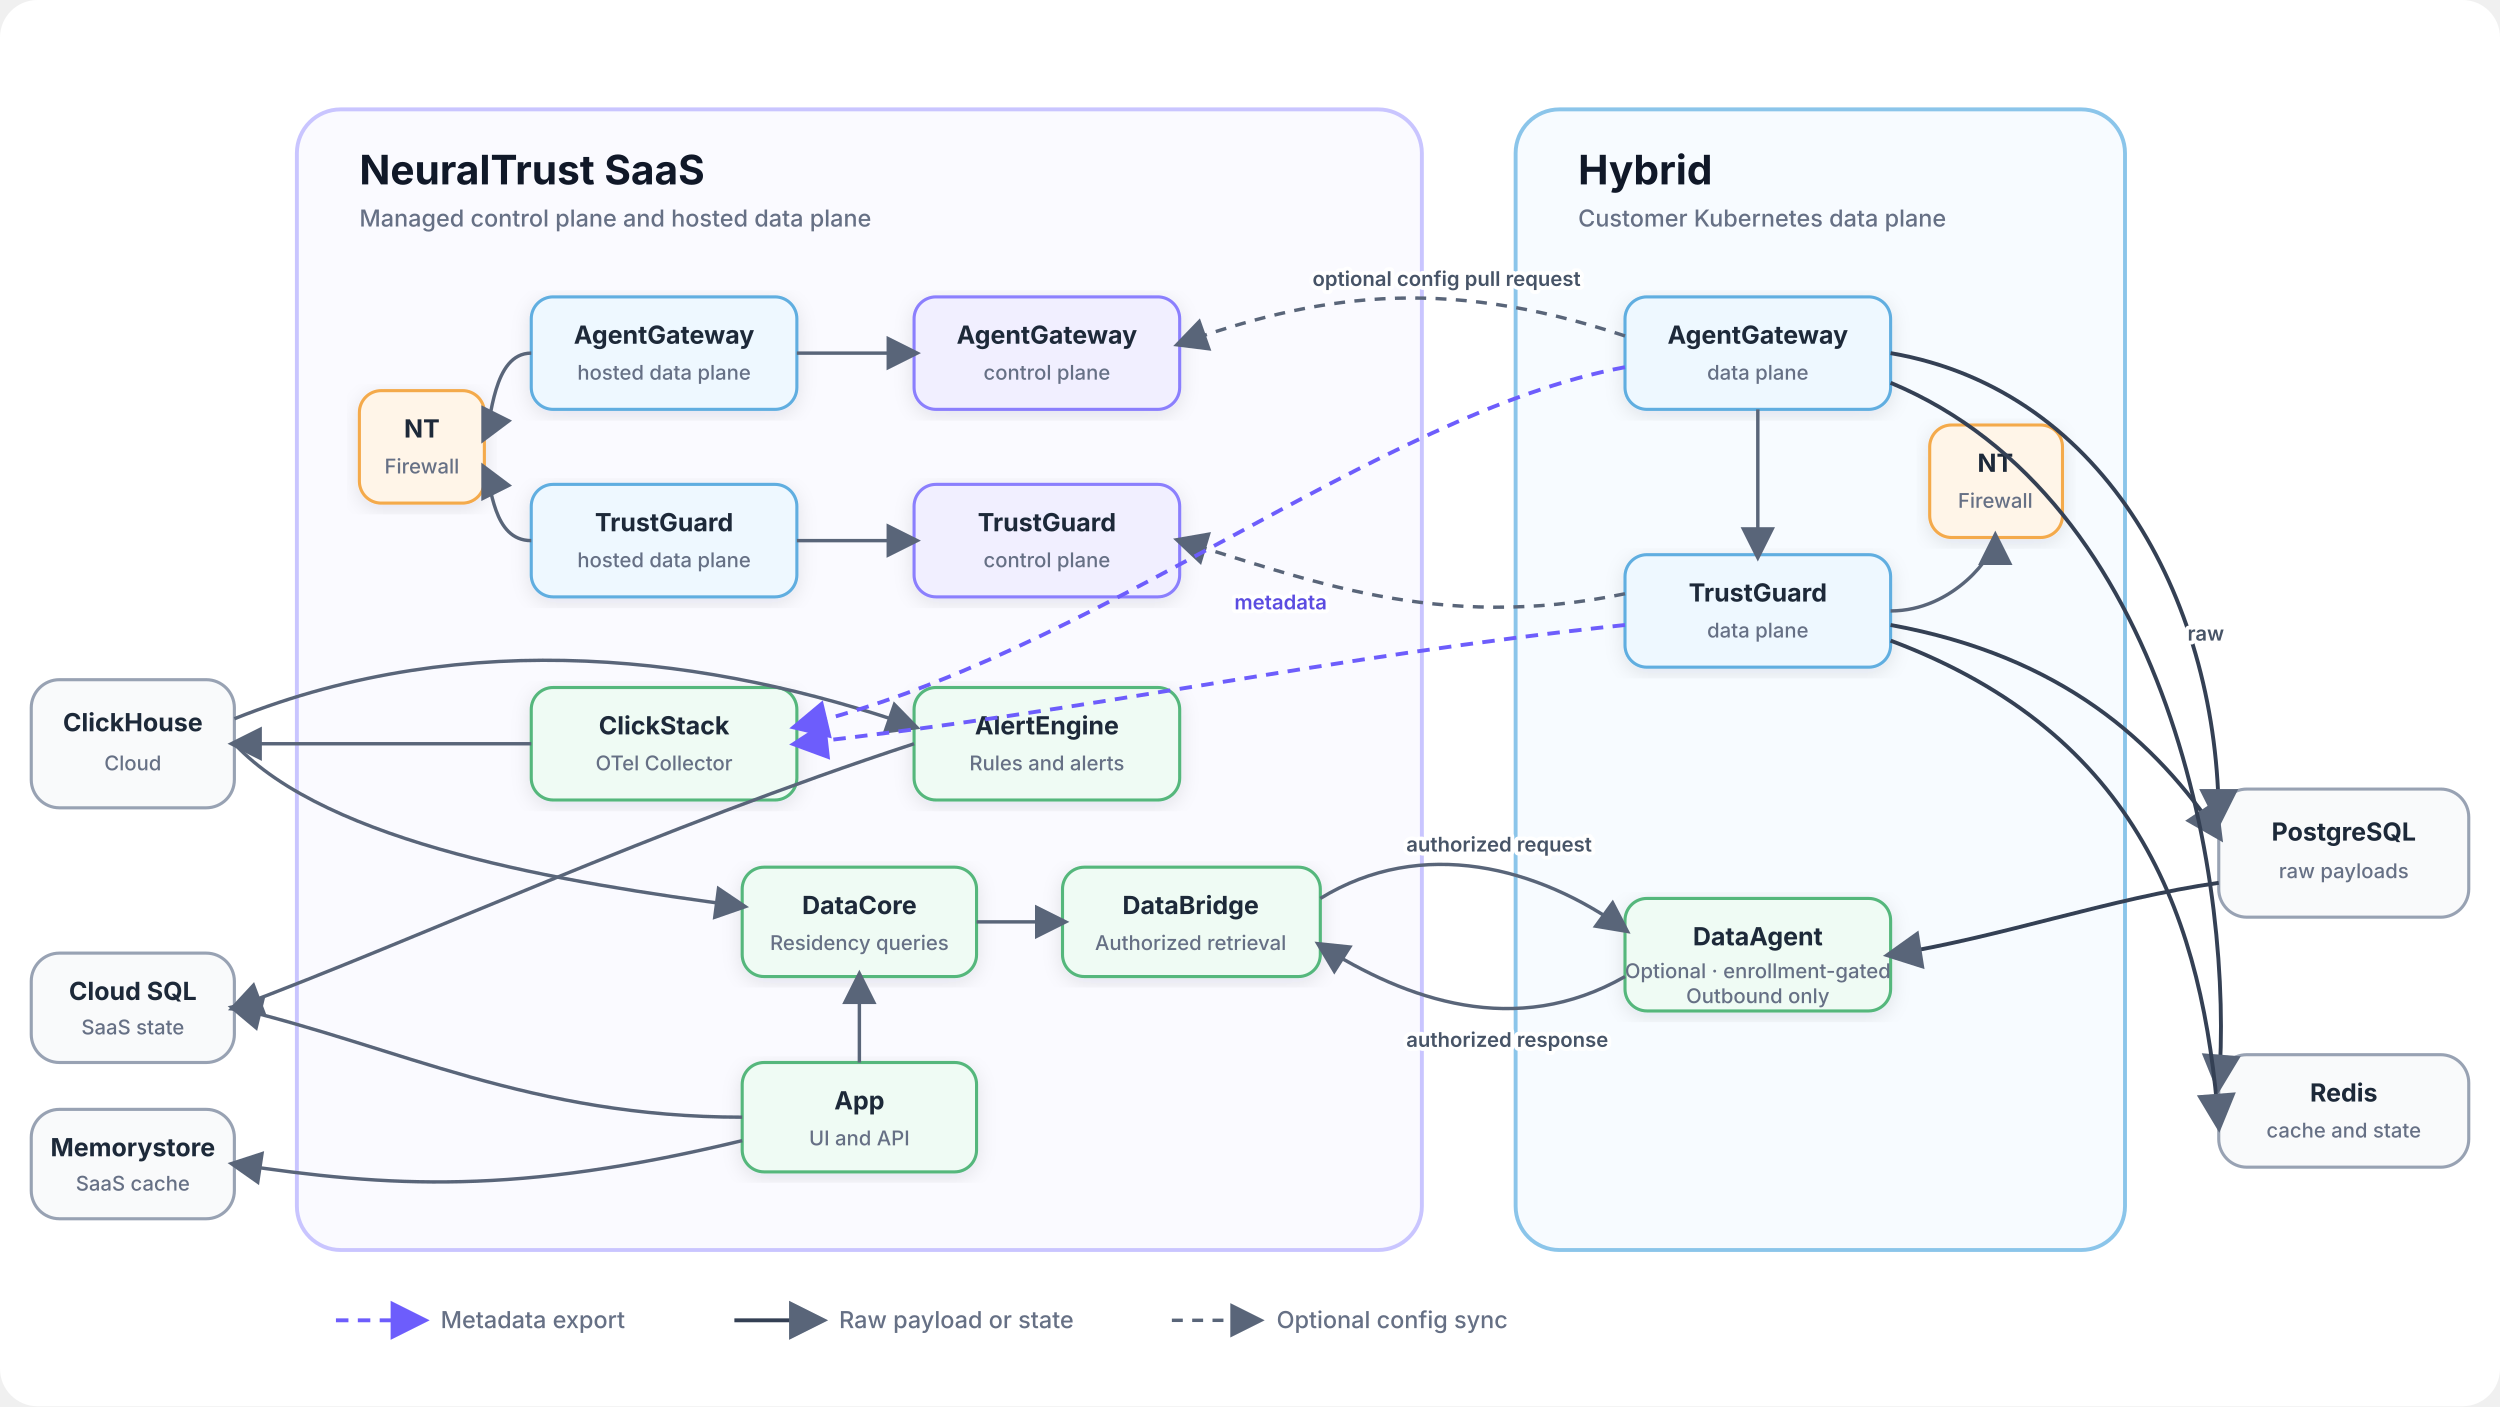
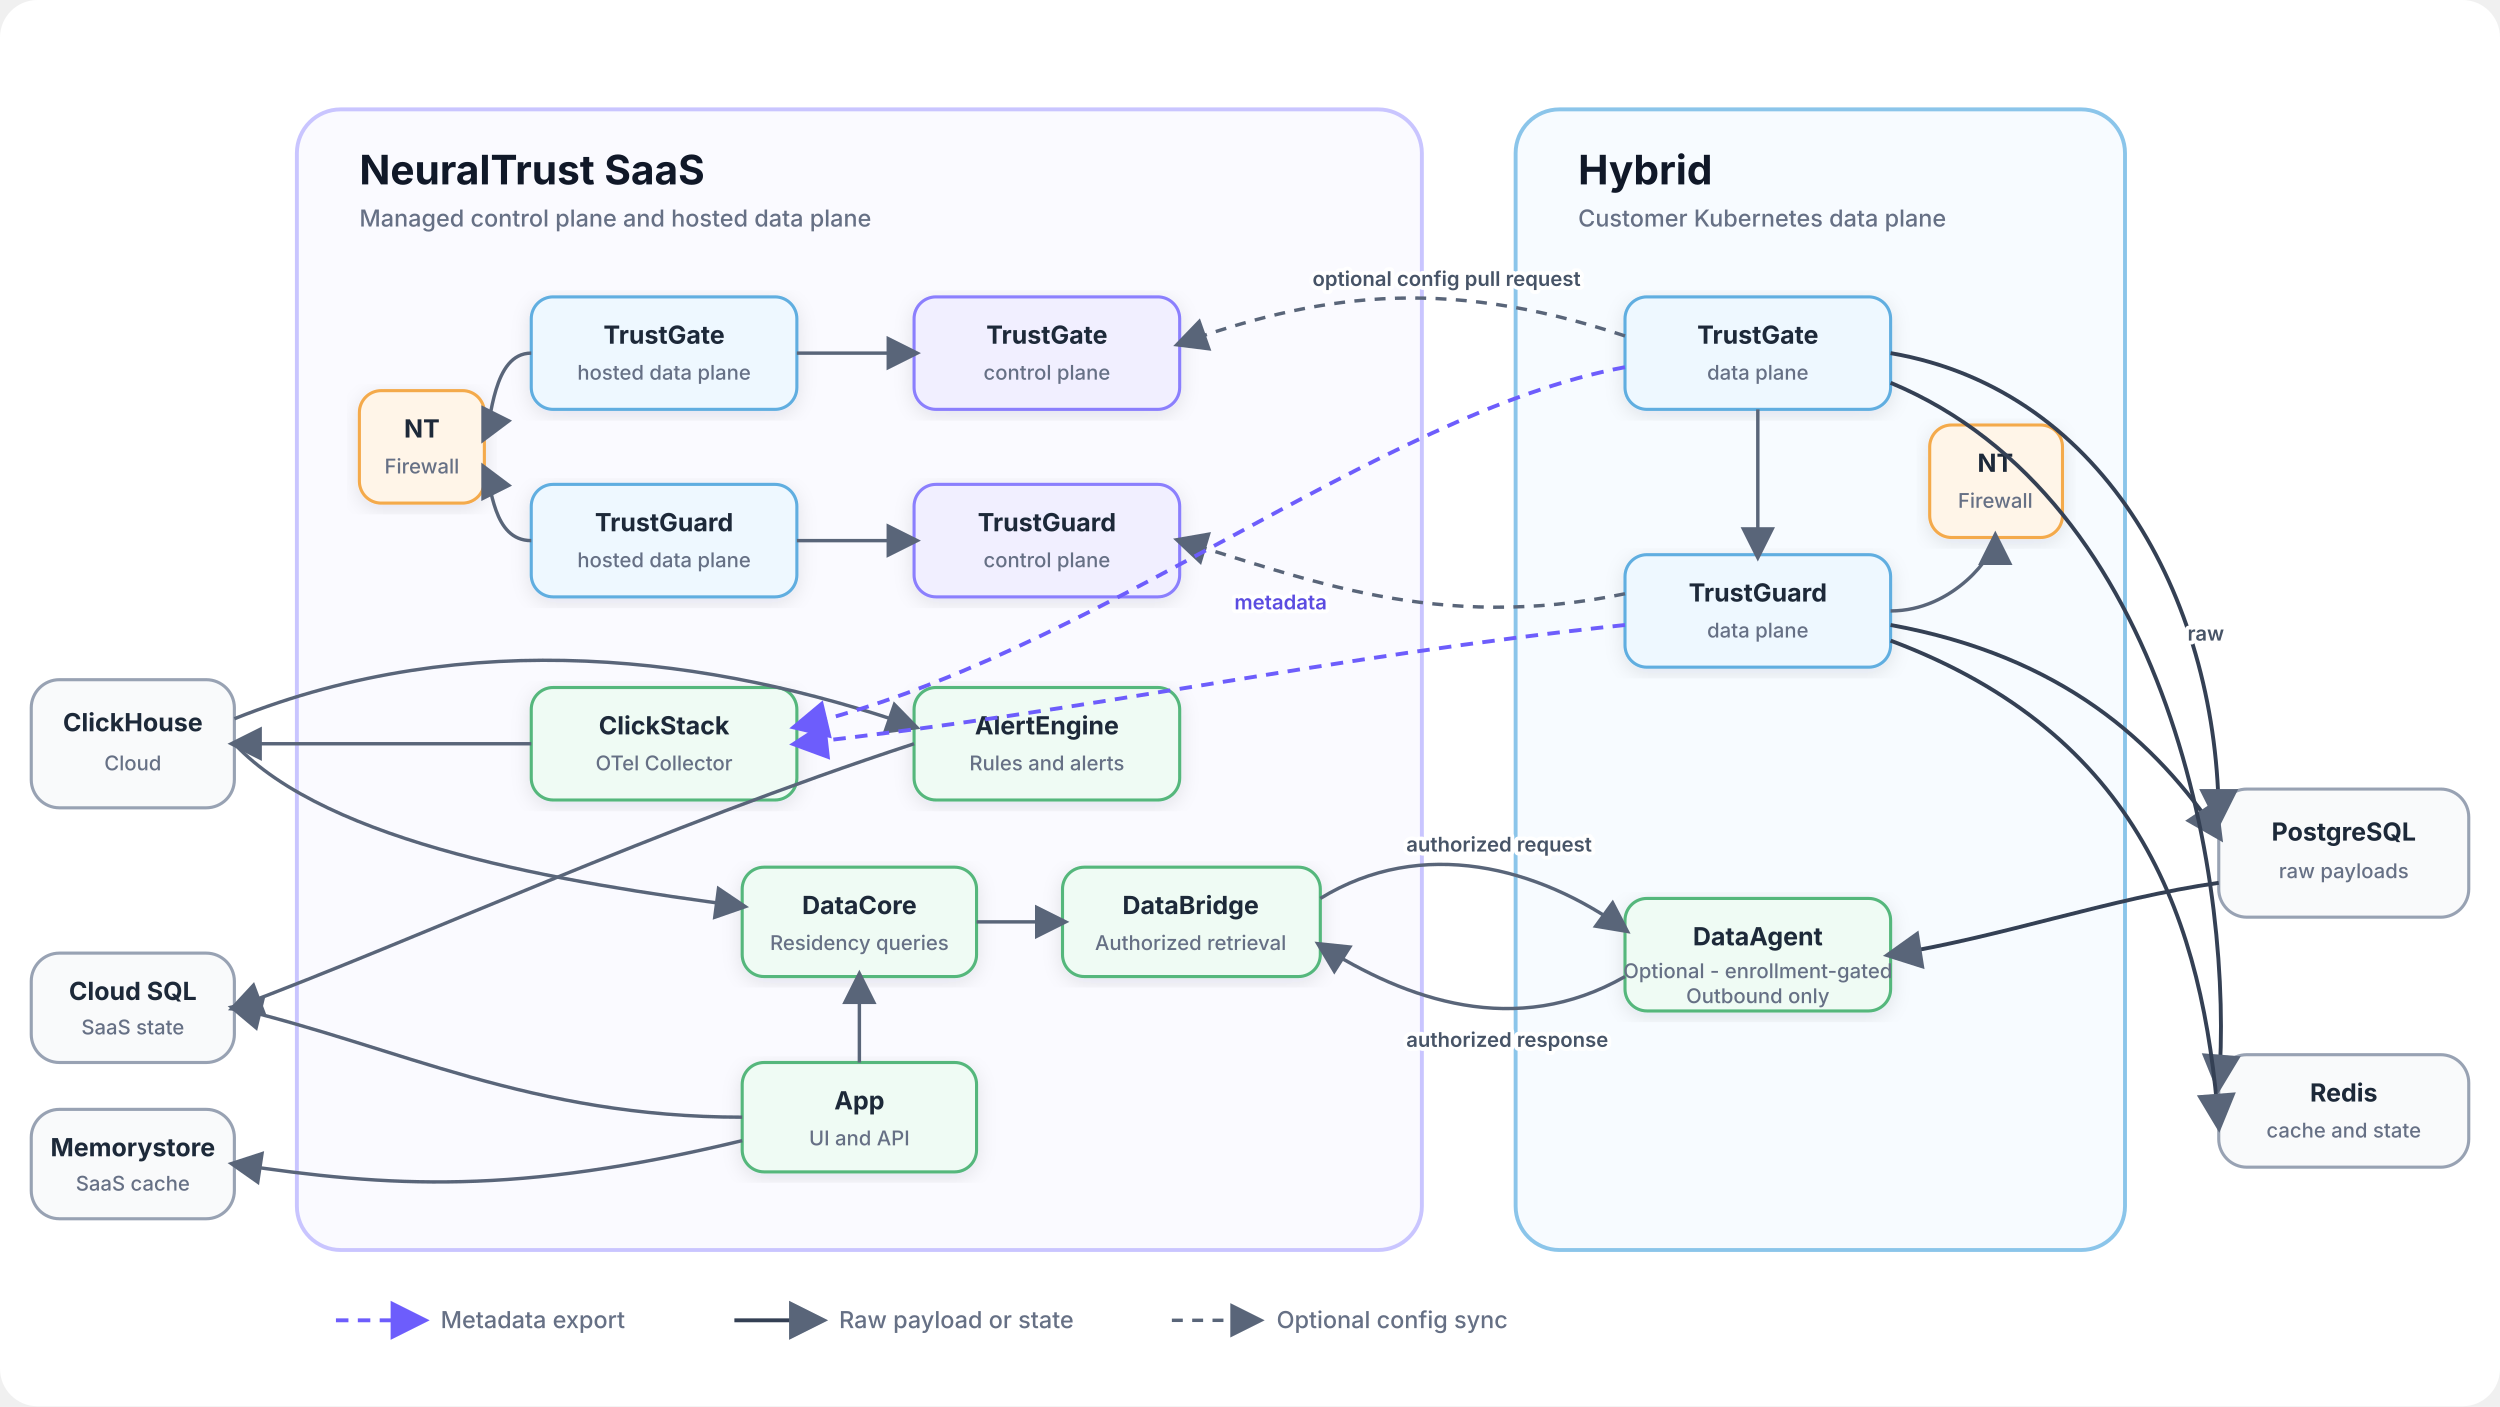
<svg xmlns="http://www.w3.org/2000/svg" width="1600" height="900" viewBox="0 0 1600 900" role="img" aria-labelledby="title description">
  <defs>
    <marker id="arrow" markerWidth="10" markerHeight="10" refX="8" refY="5" orient="auto" markerUnits="strokeWidth">
      <path d="M0,0 L10,5 L0,10 z" fill="#596579" />
    </marker>
    <marker id="arrow-purple" markerWidth="10" markerHeight="10" refX="8" refY="5" orient="auto" markerUnits="strokeWidth">
      <path d="M0,0 L10,5 L0,10 z" fill="#6d5dfc" />
    </marker>
    <filter id="shadow" x="-10%" y="-10%" width="120%" height="120%">
      <feDropShadow dx="0" dy="3" stdDeviation="6" flood-color="#101828" flood-opacity="0.10" />
    </filter>
    <style>
      .boundary { fill: #fafaff; stroke: #c9c5ff; stroke-width: 2.5; }
      .hybrid { fill: #f7fbff; stroke: #8bc5ea; }
      .service { fill: #ffffff; stroke: #d0d5dd; stroke-width: 2; filter: url(#shadow); }
      .control { fill: #f1efff; stroke: #8b7ffd; }
      .data { fill: #eef8ff; stroke: #61aee0; }
      .security { fill: #fff5e8; stroke: #f4aa4c; }
      .platform { fill: #effbf4; stroke: #55b77c; }
      .store { fill: #f9fafb; stroke: #98a2b3; stroke-width: 2; }
      .title { font: 700 26px Inter, Arial, sans-serif; fill: #101828; }
      .subtitle { font: 500 15px Inter, Arial, sans-serif; fill: #667085; }
      .label { font: 650 16px Inter, Arial, sans-serif; fill: #1d2939; text-anchor: middle; }
      .small { font: 500 13px Inter, Arial, sans-serif; fill: #667085; text-anchor: middle; }
      .flow { fill: none; stroke: #596579; stroke-width: 2.2; marker-end: url(#arrow); }
      .metadata { fill: none; stroke: #6d5dfc; stroke-width: 2.5; stroke-dasharray: 8 6; marker-end: url(#arrow-purple); }
      .raw { fill: none; stroke: #344054; stroke-width: 2.5; marker-end: url(#arrow); }
      .flow-label { font: 600 13px Inter, Arial, sans-serif; fill: #475467; paint-order: stroke; stroke: #ffffff; stroke-width: 5; stroke-linejoin: round; }
      .metadata-label { fill: #5b4ce1; }
    </style>
  </defs>
  <rect width="1600" height="900" rx="24" fill="#ffffff" />
  <rect class="boundary" x="190" y="70" width="720" height="730" rx="28" />
  <text class="title" x="230" y="118">NeuralTrust SaaS</text>
  <text class="subtitle" x="230" y="145">Managed control plane and hosted data plane</text>
  <rect class="boundary hybrid" x="970" y="70" width="390" height="730" rx="28" />
  <text class="title" x="1010" y="118">Hybrid</text>
  <text class="subtitle" x="1010" y="145">Customer Kubernetes data plane</text>
  <rect class="service platform" x="475" y="680" width="150" height="70" rx="14" />
  <text class="label" x="550" y="710">App</text>
  <text class="small" x="550" y="733">UI and API</text>
  <rect class="service platform" x="475" y="555" width="150" height="70" rx="14" />
  <text class="label" x="550" y="585">DataCore</text>
  <text class="small" x="550" y="608">Residency queries</text>
  <rect class="service platform" x="680" y="555" width="165" height="70" rx="14" />
  <text class="label" x="762" y="585">DataBridge</text>
  <text class="small" x="762" y="608">Authorized retrieval</text>
  <rect class="service control" x="585" y="190" width="170" height="72" rx="14" />
-   <text class="label" x="670" y="220">AgentGateway</text>
+   <text class="label" x="670" y="220">TrustGate</text>
  <text class="small" x="670" y="243">control plane</text>
  <rect class="service data" x="340" y="190" width="170" height="72" rx="14" />
-   <text class="label" x="425" y="220">AgentGateway</text>
+   <text class="label" x="425" y="220">TrustGate</text>
  <text class="small" x="425" y="243">hosted data plane</text>
  <rect class="service control" x="585" y="310" width="170" height="72" rx="14" />
  <text class="label" x="670" y="340">TrustGuard</text>
  <text class="small" x="670" y="363">control plane</text>
  <rect class="service data" x="340" y="310" width="170" height="72" rx="14" />
  <text class="label" x="425" y="340">TrustGuard</text>
  <text class="small" x="425" y="363">hosted data plane</text>
  <rect class="service security" x="230" y="250" width="80" height="72" rx="14" />
  <text class="label" x="270" y="280">NT</text>
  <text class="small" x="270" y="303">Firewall</text>
  <rect class="service platform" x="340" y="440" width="170" height="72" rx="14" />
  <text class="label" x="425" y="470">ClickStack</text>
  <text class="small" x="425" y="493">OTel Collector</text>
  <rect class="service platform" x="585" y="440" width="170" height="72" rx="14" />
  <text class="label" x="670" y="470">AlertEngine</text>
  <text class="small" x="670" y="493">Rules and alerts</text>
  <rect class="service data" x="1040" y="190" width="170" height="72" rx="14" />
-   <text class="label" x="1125" y="220">AgentGateway</text>
+   <text class="label" x="1125" y="220">TrustGate</text>
  <text class="small" x="1125" y="243">data plane</text>
  <rect class="service data" x="1040" y="355" width="170" height="72" rx="14" />
  <text class="label" x="1125" y="385">TrustGuard</text>
  <text class="small" x="1125" y="408">data plane</text>
  <rect class="service security" x="1235" y="272" width="85" height="72" rx="14" />
  <text class="label" x="1277" y="302">NT</text>
  <text class="small" x="1277" y="325">Firewall</text>
  <rect class="service platform" x="1040" y="575" width="170" height="72" rx="14" />
  <text class="label" x="1125" y="605">DataAgent</text>
-   <text class="small" x="1125" y="626">Optional · enrollment-gated</text>
+   <text class="small" x="1125" y="626">Optional - enrollment-gated</text>
  <text class="small" x="1125" y="642">Outbound only</text>
  <rect class="store" x="20" y="435" width="130" height="82" rx="18" />
  <text class="label" x="85" y="468">ClickHouse</text>
  <text class="small" x="85" y="493">Cloud</text>
  <rect class="store" x="20" y="610" width="130" height="70" rx="18" />
  <text class="label" x="85" y="640">Cloud SQL</text>
  <text class="small" x="85" y="662">SaaS state</text>
  <rect class="store" x="20" y="710" width="130" height="70" rx="18" />
  <text class="label" x="85" y="740">Memorystore</text>
  <text class="small" x="85" y="762">SaaS cache</text>
  <rect class="store" x="1420" y="505" width="160" height="82" rx="18" />
  <text class="label" x="1500" y="538">PostgreSQL</text>
  <text class="small" x="1500" y="562">raw payloads</text>
  <rect class="store" x="1420" y="675" width="160" height="72" rx="18" />
  <text class="label" x="1500" y="705">Redis</text>
  <text class="small" x="1500" y="728">cache and state</text>
  <path class="flow" d="M510 226 H585" />
  <path class="flow" d="M510 346 H585" />
  <path class="flow" d="M340 226 C315 226 315 270 310 280" />
  <path class="flow" d="M340 346 C315 346 315 310 310 300" />
  <path class="flow" d="M550 680 V625" />
  <path class="flow" d="M625 590 H680" />
  <path class="flow" d="M340 476 H150" />
  <path class="flow" d="M150 476 C210 540 360 565 475 580" />
  <path class="flow" d="M150 460 C300 400 455 420 585 465" />
  <path class="flow" d="M585 476 C420 530 270 600 150 645" />
  <path class="flow" d="M475 715 C340 715 255 670 150 645" />
  <path class="flow" d="M475 730 C330 765 250 760 150 745" />
  <path class="flow" d="M1125 262 V355" />
  <path class="flow" d="M1210 391 C1250 391 1277 355 1277 344" />
  <path class="flow" stroke-dasharray="7 6" d="M1040 215 C920 175 840 190 755 220" />
  <path class="flow" stroke-dasharray="7 6" d="M1040 380 C920 405 835 370 755 346" />
  <text class="flow-label" x="840" y="183">optional config pull request</text>
  <path class="metadata" d="M1040 235 C880 265 700 420 510 465" />
  <path class="metadata" d="M1040 400 C850 420 700 455 510 476" />
  <text class="flow-label metadata-label" x="790" y="390">metadata</text>
  <path class="raw" d="M1210 226 C1350 250 1420 390 1420 525" />
  <path class="raw" d="M1210 400 C1320 420 1380 475 1420 535" />
  <path class="raw" d="M1420 565 C1350 575 1280 600 1210 611" />
  <text class="flow-label" x="1400" y="410">raw</text>
  <path class="raw" d="M1210 245 C1390 320 1430 570 1420 695" />
  <path class="raw" d="M1210 410 C1370 470 1410 590 1420 720" />
  <path class="flow" d="M845 575 C910 535 985 555 1040 595" />
  <path class="flow" d="M1040 625 C970 665 900 640 845 605" />
  <text class="flow-label" x="900" y="545">authorized request</text>
  <text class="flow-label" x="900" y="670">authorized response</text>
  <line x1="215" y1="845" x2="270" y2="845" class="metadata" />
  <text class="subtitle" x="282" y="850">Metadata export</text>
  <line x1="470" y1="845" x2="525" y2="845" class="raw" />
  <text class="subtitle" x="537" y="850">Raw payload or state</text>
  <line x1="750" y1="845" x2="805" y2="845" class="flow" stroke-dasharray="7 6" />
  <text class="subtitle" x="817" y="850">Optional config sync</text>
</svg>
